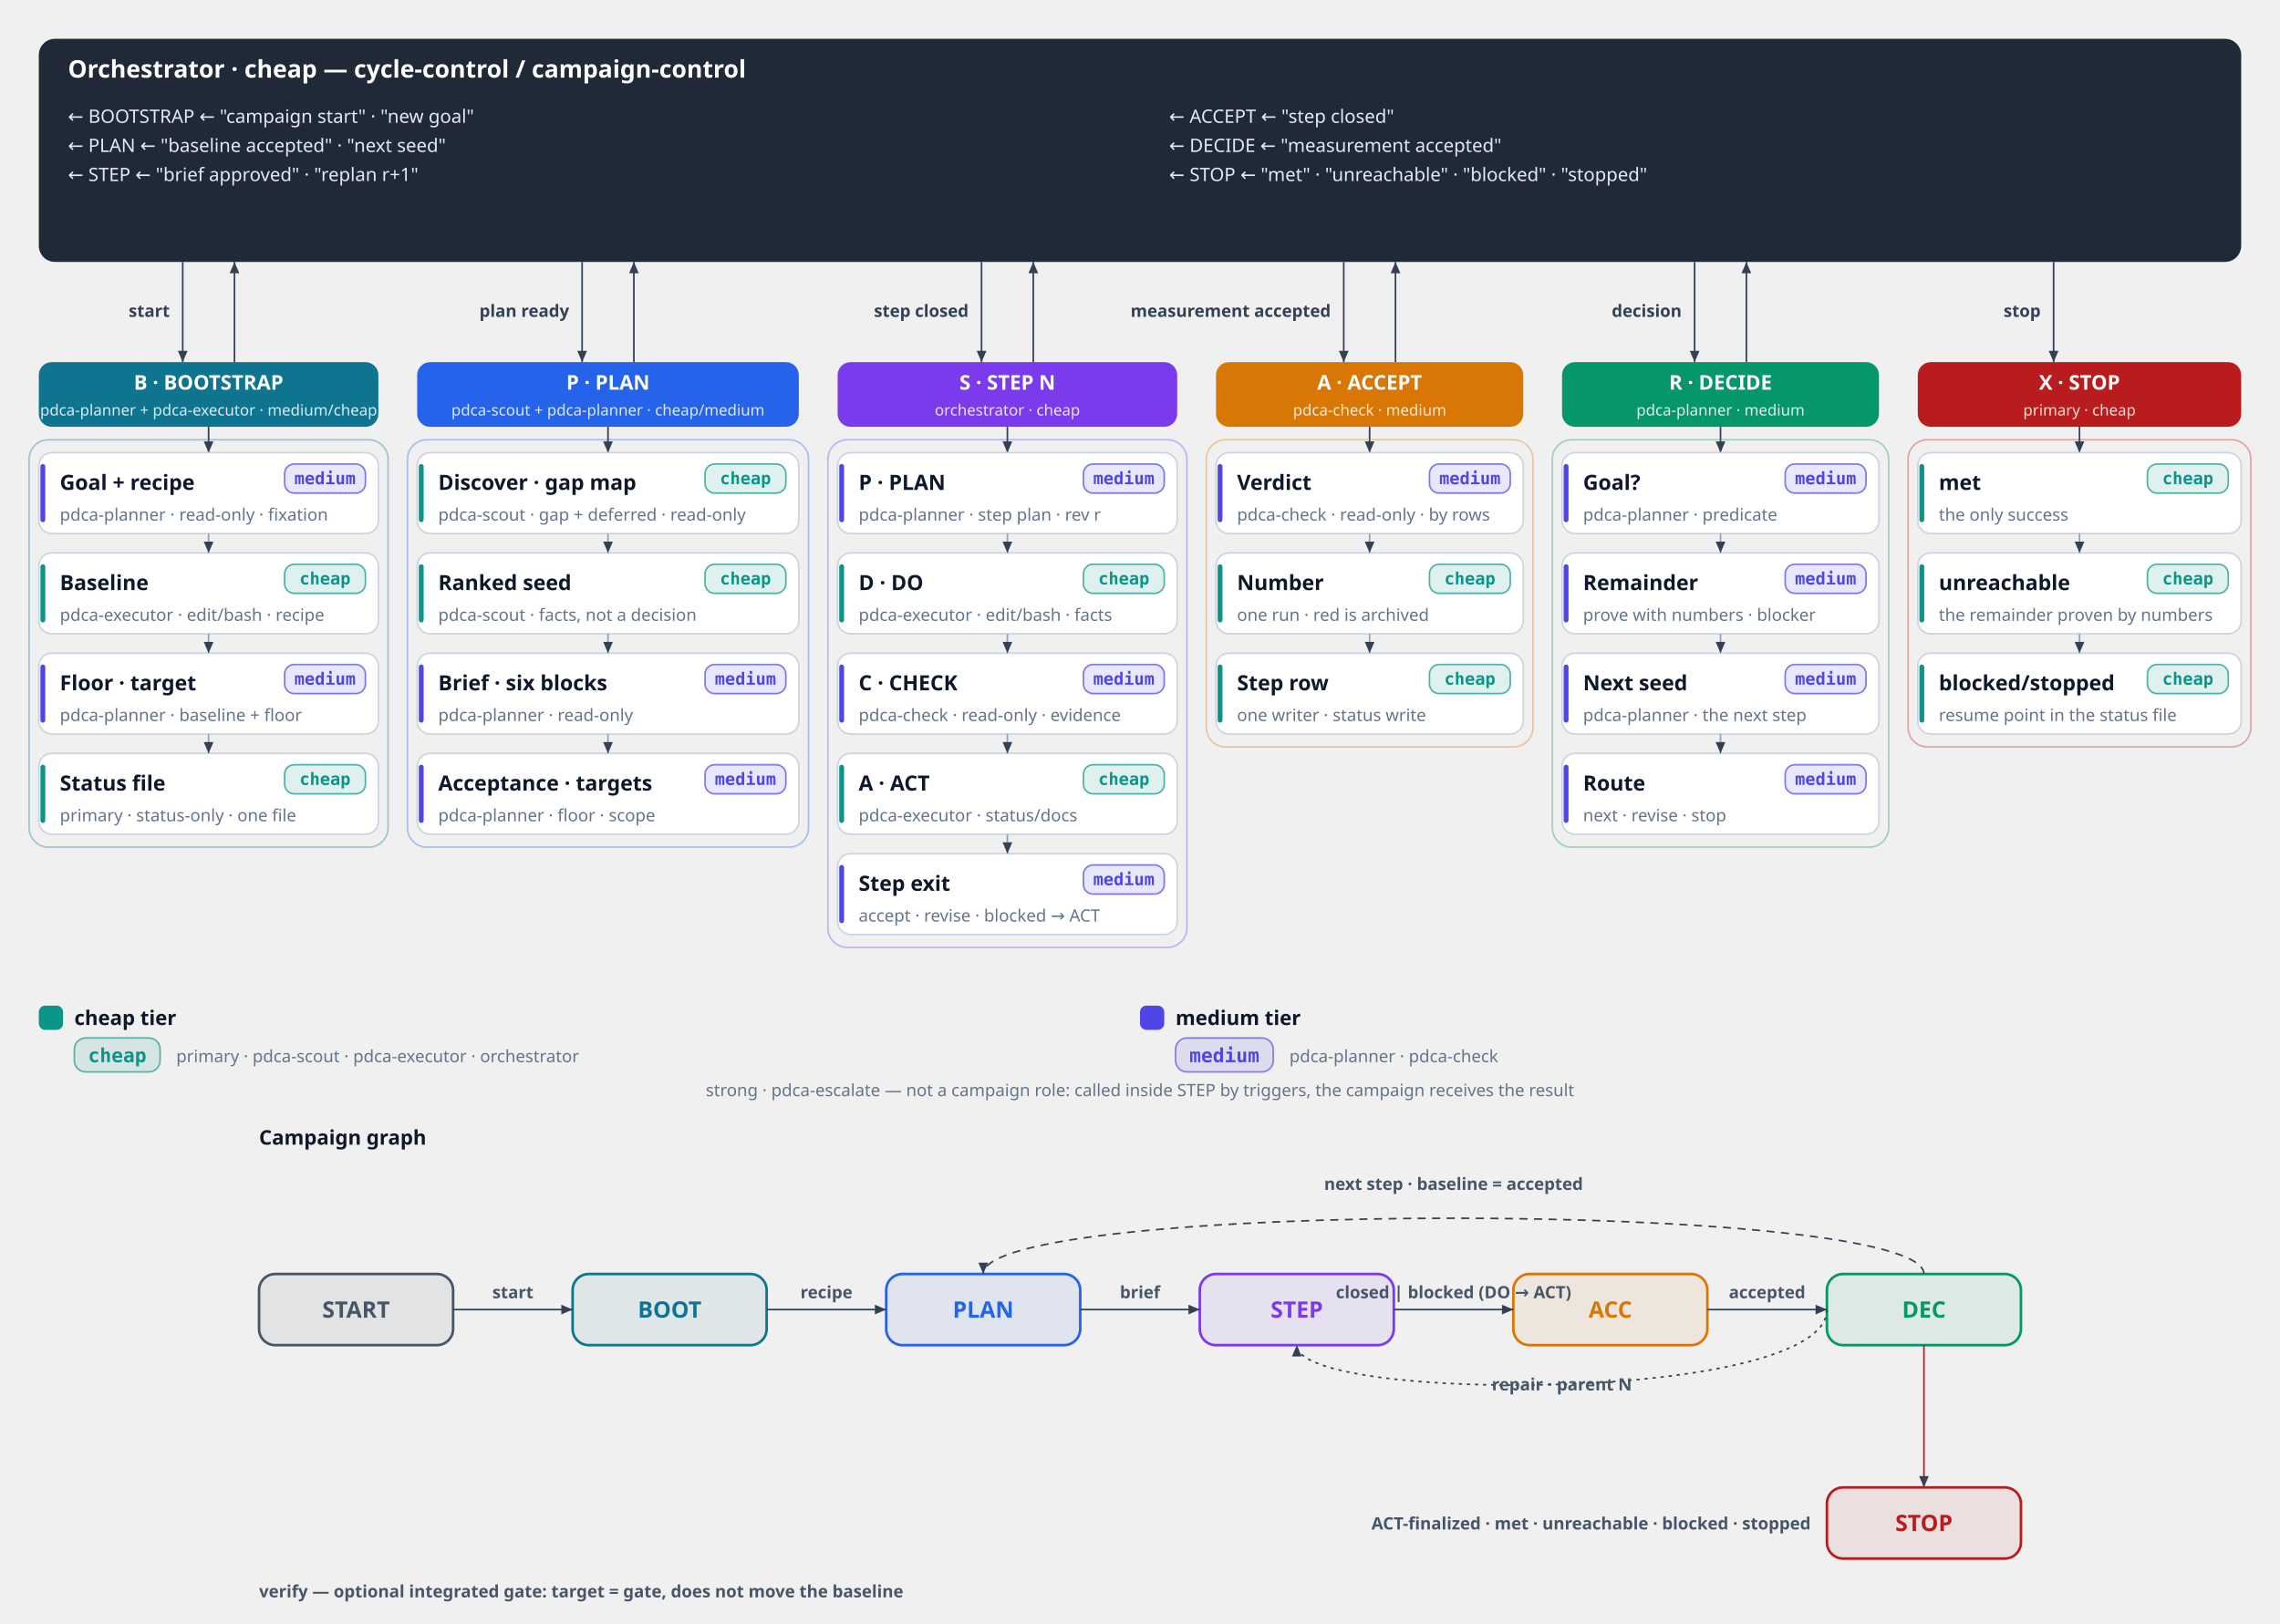
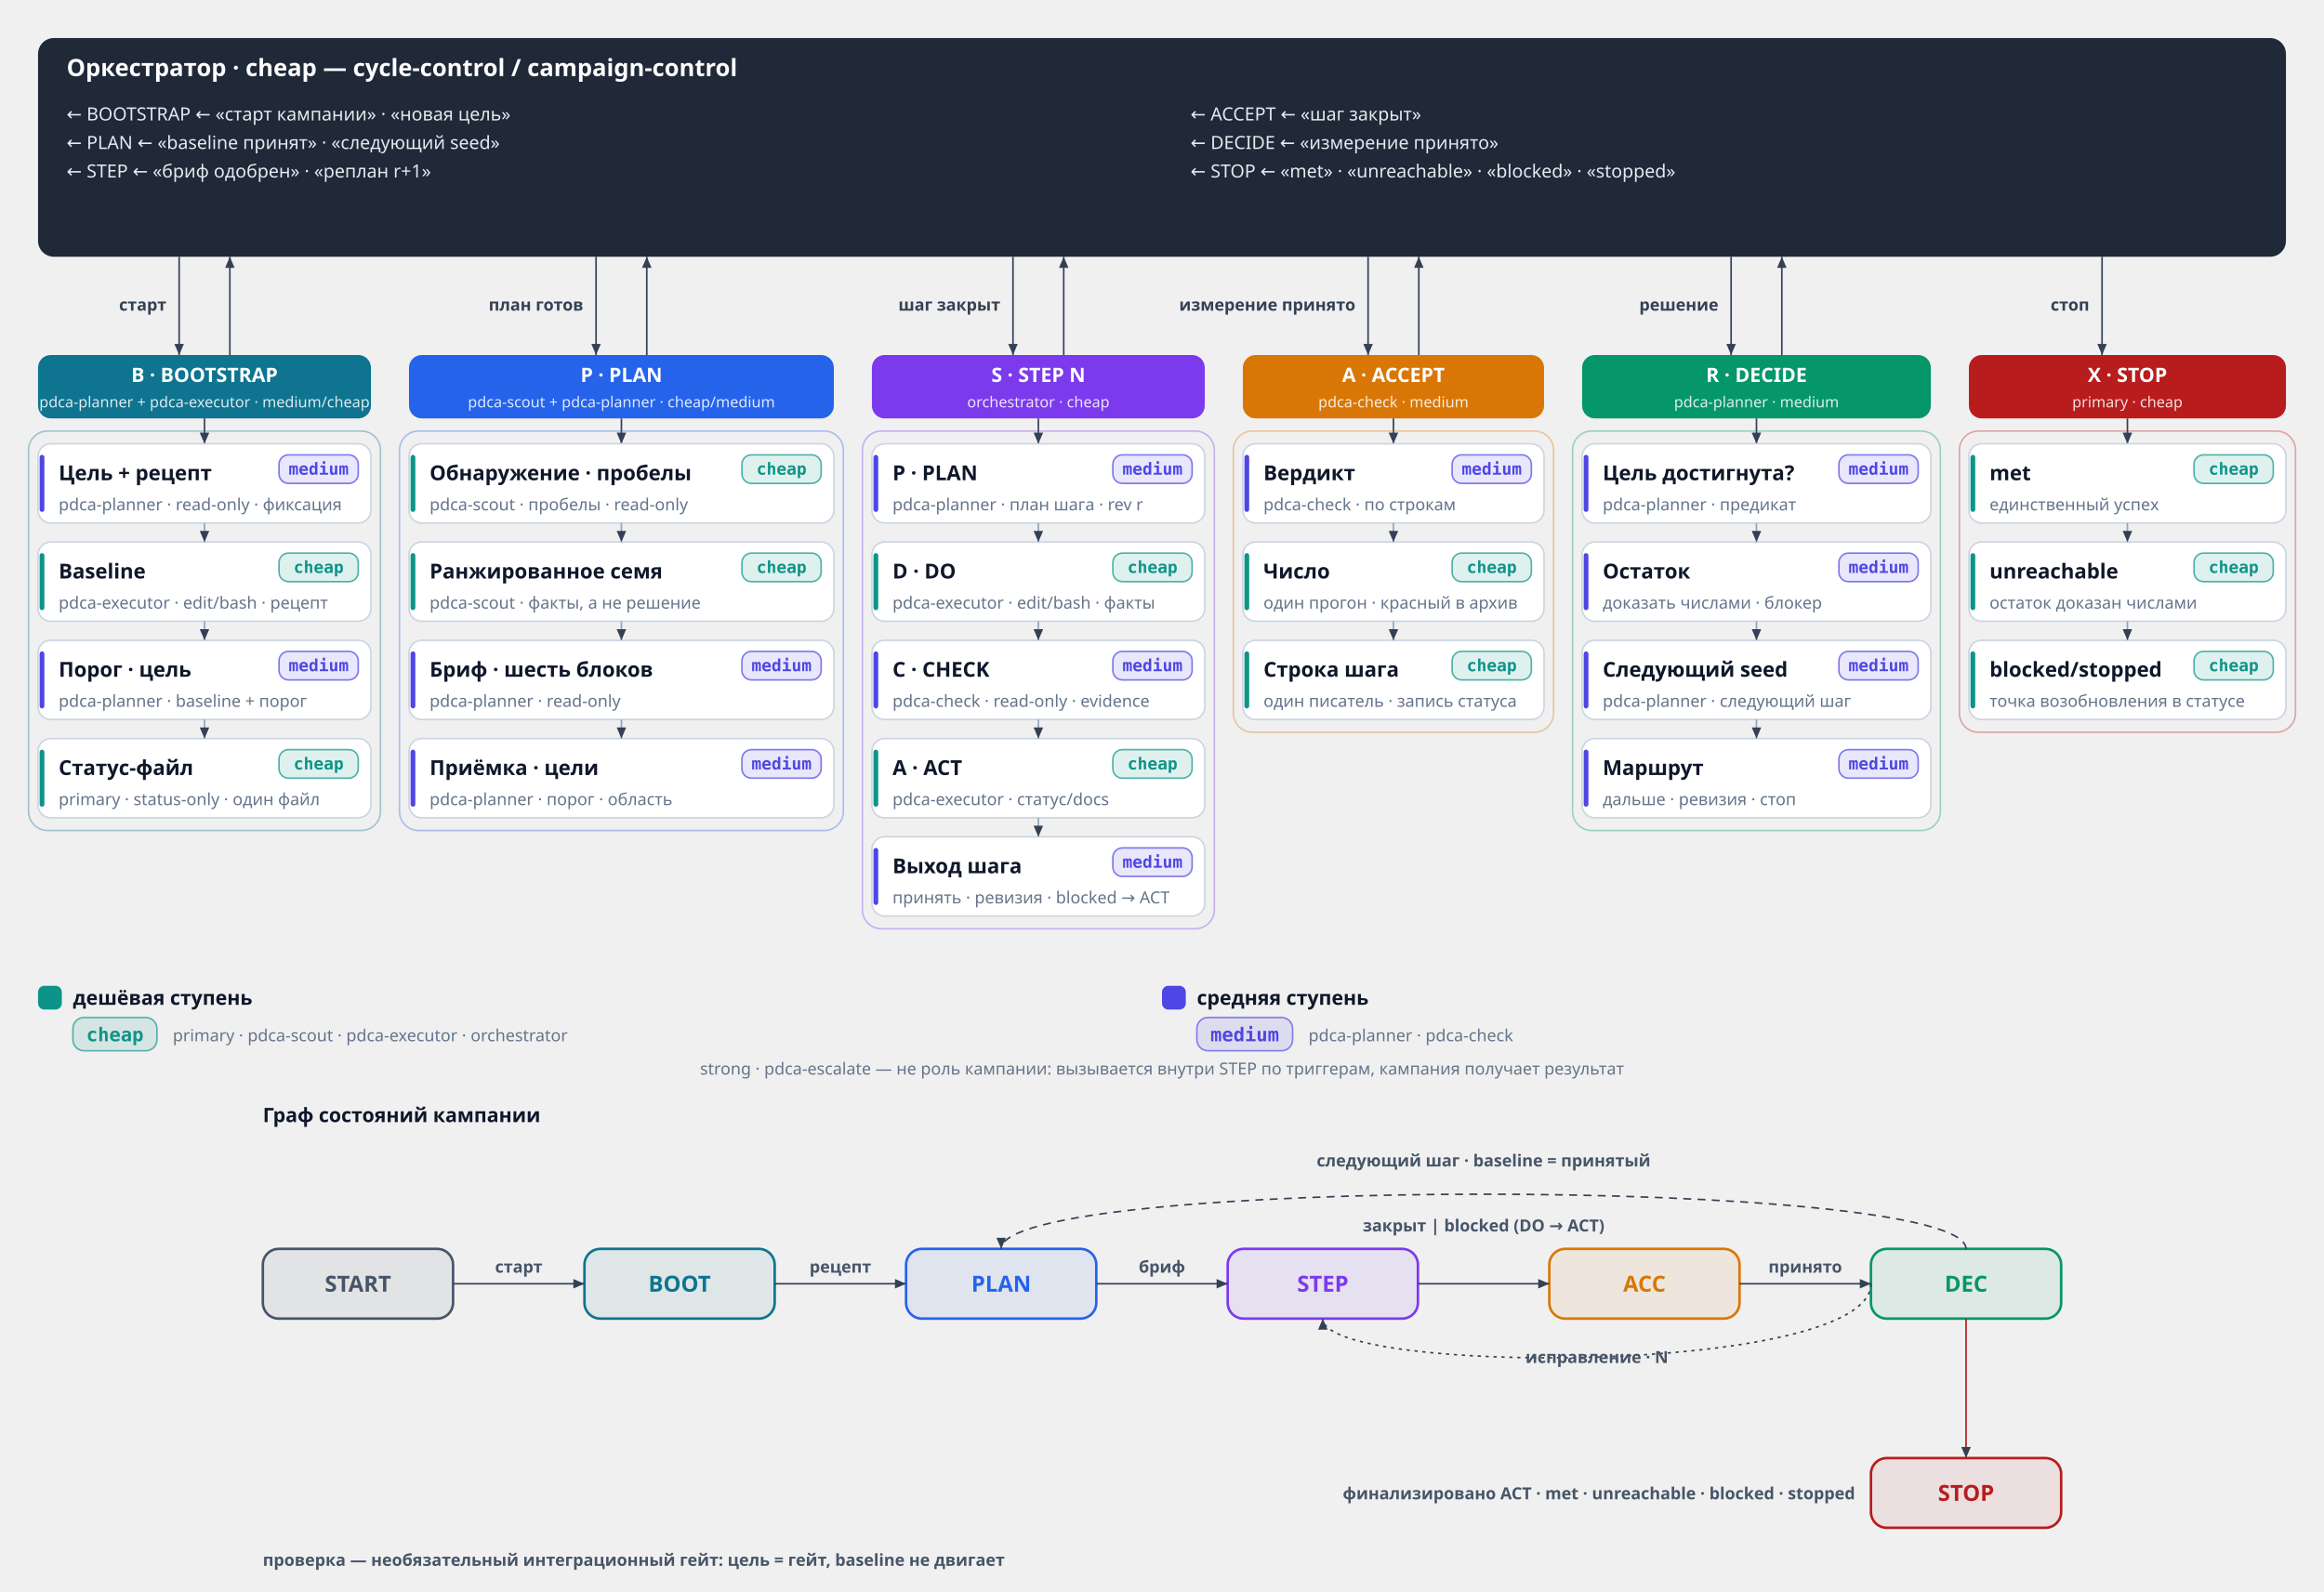
- <svg xmlns="http://www.w3.org/2000/svg" viewBox="0 0 1410 1004" width="1410" font-family="Segoe UI, system-ui, sans-serif">
+ <svg xmlns="http://www.w3.org/2000/svg" viewBox="0 0 1466 1004" width="1466" font-family="Segoe UI, system-ui, sans-serif">
  <defs>
    <marker id="arrow" markerWidth="9" markerHeight="9" refX="7" refY="3" orient="auto">
      <path d="M0,0 L7,3 L0,6 Z" fill="#334155" />
    </marker>
  </defs>
  <style>
.t{font-size:13px;font-weight:600;fill:#0f172a}
.s{font-size:10.5px;fill:#64748b}
.h{font-size:12.5px;font-weight:700;fill:#ffffff}
.ho{font-size:9.5px;fill:#ffffff;fill-opacity:0.85}
.g{font-size:10.5px;font-weight:600}
.band{fill:#1f2937}
.bt{fill:#ffffff;font-size:15px;font-weight:700}
.ol{fill:#e6e9ef;font-size:11.5px}
.lt{font-size:12.5px;font-weight:700;fill:#0f172a}
.ls{font-size:10.5px;fill:#64748b}
.lm{font-family:ui-monospace,Consolas,Menlo,monospace;font-size:12px;font-weight:700}
.bm{font-family:ui-monospace,Consolas,Menlo,monospace;font-size:10.5px;font-weight:700}
.st{font-size:14px;font-weight:700}
</style>
-   <rect x="24" y="24" width="1362" height="138" rx="10" class="band" />
-   <text x="42" y="48" class="bt">Orchestrator · cheap — cycle-control / campaign-control</text>
-   <text x="42" y="76" class="ol">← BOOTSTRAP ← "campaign start" · "new goal"</text>
-   <text x="42" y="94" class="ol">← PLAN ← "baseline accepted" · "next seed"</text>
-   <text x="42" y="112" class="ol">← STEP ← "brief approved" · "replan r+1"</text>
-   <text x="723.0" y="76" class="ol">← ACCEPT ← "step closed"</text>
-   <text x="723.0" y="94" class="ol">← DECIDE ← "measurement accepted"</text>
-   <text x="723.0" y="112" class="ol">← STOP ← "met" · "unreachable" · "blocked" · "stopped"</text>
+   <rect x="24" y="24" width="1418" height="138" rx="10" class="band" />
+   <text x="42" y="48" class="bt">Оркестратор · cheap — cycle-control / campaign-control</text>
+   <text x="42" y="76" class="ol">← BOOTSTRAP ← «старт кампании» · «новая цель»</text>
+   <text x="42" y="94" class="ol">← PLAN ← «baseline принят» · «следующий seed»</text>
+   <text x="42" y="112" class="ol">← STEP ← «бриф одобрен» · «реплан r+1»</text>
+   <text x="751.0" y="76" class="ol">← ACCEPT ← «шаг закрыт»</text>
+   <text x="751.0" y="94" class="ol">← DECIDE ← «измерение принято»</text>
+   <text x="751.0" y="112" class="ol">← STOP ← «met» · «unreachable» · «blocked» · «stopped»</text>
  <rect x="24" y="224" width="210" height="40" rx="8" fill="#0e7490" />
  <text x="129.0" y="241" class="h" text-anchor="middle">B · BOOTSTRAP</text>
  <text x="129.0" y="257" class="ho" text-anchor="middle">pdca-planner + pdca-executor · medium/cheap</text>
  <polyline points="129.0,264 129.0,280" fill="none" stroke="#334155" marker-end="url(#arrow)" />
  <rect x="24" y="280" width="210" height="50" rx="8" fill="#ffffff" stroke="#cbd5e1" stroke-width="1" />
  <rect x="25" y="287" width="3" height="36" rx="1.5" fill="#4f46e5" />
  <rect x="176" y="287" width="50" height="18" rx="6" fill="#4f46e5" fill-opacity="0.13" stroke="#4f46e5" stroke-opacity="0.7" />
  <text x="201.0" y="299.5" class="bm" fill="#4f46e5" text-anchor="middle">medium</text>
-   <text x="37" y="303" class="t">Goal + recipe</text>
-   <text x="37" y="322" class="s">pdca-planner · read-only · fixation</text>
+   <text x="37" y="303" class="t">Цель + рецепт</text>
+   <text x="37" y="322" class="s">pdca-planner · read-only · фиксация</text>
  <rect x="24" y="342" width="210" height="50" rx="8" fill="#ffffff" stroke="#cbd5e1" stroke-width="1" />
  <rect x="25" y="349" width="3" height="36" rx="1.5" fill="#0d9488" />
  <rect x="176" y="349" width="50" height="18" rx="6" fill="#0d9488" fill-opacity="0.13" stroke="#0d9488" stroke-opacity="0.7" />
  <text x="201.0" y="361.5" class="bm" fill="#0d9488" text-anchor="middle">cheap</text>
  <text x="37" y="365" class="t">Baseline</text>
-   <text x="37" y="384" class="s">pdca-executor · edit/bash · recipe</text>
+   <text x="37" y="384" class="s">pdca-executor · edit/bash · рецепт</text>
  <polyline points="129.0,330 129.0,342" fill="none" stroke="#94a3b8" marker-end="url(#arrow)" />
  <rect x="24" y="404" width="210" height="50" rx="8" fill="#ffffff" stroke="#cbd5e1" stroke-width="1" />
  <rect x="25" y="411" width="3" height="36" rx="1.5" fill="#4f46e5" />
  <rect x="176" y="411" width="50" height="18" rx="6" fill="#4f46e5" fill-opacity="0.13" stroke="#4f46e5" stroke-opacity="0.7" />
  <text x="201.0" y="423.5" class="bm" fill="#4f46e5" text-anchor="middle">medium</text>
-   <text x="37" y="427" class="t">Floor · target</text>
-   <text x="37" y="446" class="s">pdca-planner · baseline + floor</text>
+   <text x="37" y="427" class="t">Порог · цель</text>
+   <text x="37" y="446" class="s">pdca-planner · baseline + порог</text>
  <polyline points="129.0,392 129.0,404" fill="none" stroke="#94a3b8" marker-end="url(#arrow)" />
  <rect x="24" y="466" width="210" height="50" rx="8" fill="#ffffff" stroke="#cbd5e1" stroke-width="1" />
  <rect x="25" y="473" width="3" height="36" rx="1.5" fill="#0d9488" />
  <rect x="176" y="473" width="50" height="18" rx="6" fill="#0d9488" fill-opacity="0.13" stroke="#0d9488" stroke-opacity="0.7" />
  <text x="201.0" y="485.5" class="bm" fill="#0d9488" text-anchor="middle">cheap</text>
-   <text x="37" y="489" class="t">Status file</text>
-   <text x="37" y="508" class="s">primary · status-only · one file</text>
+   <text x="37" y="489" class="t">Статус-файл</text>
+   <text x="37" y="508" class="s">primary · status-only · один файл</text>
  <polyline points="129.0,454 129.0,466" fill="none" stroke="#94a3b8" marker-end="url(#arrow)" />
  <rect x="18" y="272" width="222" height="252" rx="12" fill="none" stroke="#0e7490" stroke-opacity="0.35" stroke-width="1" />
-   <rect x="258" y="224" width="236" height="40" rx="8" fill="#2563eb" />
-   <text x="376.0" y="241" class="h" text-anchor="middle">P · PLAN</text>
-   <text x="376.0" y="257" class="ho" text-anchor="middle">pdca-scout + pdca-planner · cheap/medium</text>
-   <polyline points="376.0,264 376.0,280" fill="none" stroke="#334155" marker-end="url(#arrow)" />
-   <rect x="258" y="280" width="236" height="50" rx="8" fill="#ffffff" stroke="#cbd5e1" stroke-width="1" />
+   <rect x="258" y="224" width="268" height="40" rx="8" fill="#2563eb" />
+   <text x="392.0" y="241" class="h" text-anchor="middle">P · PLAN</text>
+   <text x="392.0" y="257" class="ho" text-anchor="middle">pdca-scout + pdca-planner · cheap/medium</text>
+   <polyline points="392.0,264 392.0,280" fill="none" stroke="#334155" marker-end="url(#arrow)" />
+   <rect x="258" y="280" width="268" height="50" rx="8" fill="#ffffff" stroke="#cbd5e1" stroke-width="1" />
  <rect x="259" y="287" width="3" height="36" rx="1.5" fill="#0d9488" />
-   <rect x="436" y="287" width="50" height="18" rx="6" fill="#0d9488" fill-opacity="0.13" stroke="#0d9488" stroke-opacity="0.7" />
-   <text x="461.0" y="299.5" class="bm" fill="#0d9488" text-anchor="middle">cheap</text>
-   <text x="271" y="303" class="t">Discover · gap map</text>
-   <text x="271" y="322" class="s">pdca-scout · gap + deferred · read-only</text>
-   <rect x="258" y="342" width="236" height="50" rx="8" fill="#ffffff" stroke="#cbd5e1" stroke-width="1" />
+   <rect x="468" y="287" width="50" height="18" rx="6" fill="#0d9488" fill-opacity="0.13" stroke="#0d9488" stroke-opacity="0.7" />
+   <text x="493.0" y="299.5" class="bm" fill="#0d9488" text-anchor="middle">cheap</text>
+   <text x="271" y="303" class="t">Обнаружение · пробелы</text>
+   <text x="271" y="322" class="s">pdca-scout · пробелы · read-only</text>
+   <rect x="258" y="342" width="268" height="50" rx="8" fill="#ffffff" stroke="#cbd5e1" stroke-width="1" />
  <rect x="259" y="349" width="3" height="36" rx="1.5" fill="#0d9488" />
-   <rect x="436" y="349" width="50" height="18" rx="6" fill="#0d9488" fill-opacity="0.13" stroke="#0d9488" stroke-opacity="0.7" />
-   <text x="461.0" y="361.5" class="bm" fill="#0d9488" text-anchor="middle">cheap</text>
-   <text x="271" y="365" class="t">Ranked seed</text>
-   <text x="271" y="384" class="s">pdca-scout · facts, not a decision</text>
-   <polyline points="376.0,330 376.0,342" fill="none" stroke="#94a3b8" marker-end="url(#arrow)" />
-   <rect x="258" y="404" width="236" height="50" rx="8" fill="#ffffff" stroke="#cbd5e1" stroke-width="1" />
+   <rect x="468" y="349" width="50" height="18" rx="6" fill="#0d9488" fill-opacity="0.13" stroke="#0d9488" stroke-opacity="0.7" />
+   <text x="493.0" y="361.5" class="bm" fill="#0d9488" text-anchor="middle">cheap</text>
+   <text x="271" y="365" class="t">Ранжированное семя</text>
+   <text x="271" y="384" class="s">pdca-scout · факты, а не решение</text>
+   <polyline points="392.0,330 392.0,342" fill="none" stroke="#94a3b8" marker-end="url(#arrow)" />
+   <rect x="258" y="404" width="268" height="50" rx="8" fill="#ffffff" stroke="#cbd5e1" stroke-width="1" />
  <rect x="259" y="411" width="3" height="36" rx="1.5" fill="#4f46e5" />
-   <rect x="436" y="411" width="50" height="18" rx="6" fill="#4f46e5" fill-opacity="0.13" stroke="#4f46e5" stroke-opacity="0.7" />
-   <text x="461.0" y="423.5" class="bm" fill="#4f46e5" text-anchor="middle">medium</text>
-   <text x="271" y="427" class="t">Brief · six blocks</text>
+   <rect x="468" y="411" width="50" height="18" rx="6" fill="#4f46e5" fill-opacity="0.13" stroke="#4f46e5" stroke-opacity="0.7" />
+   <text x="493.0" y="423.5" class="bm" fill="#4f46e5" text-anchor="middle">medium</text>
+   <text x="271" y="427" class="t">Бриф · шесть блоков</text>
  <text x="271" y="446" class="s">pdca-planner · read-only</text>
-   <polyline points="376.0,392 376.0,404" fill="none" stroke="#94a3b8" marker-end="url(#arrow)" />
-   <rect x="258" y="466" width="236" height="50" rx="8" fill="#ffffff" stroke="#cbd5e1" stroke-width="1" />
+   <polyline points="392.0,392 392.0,404" fill="none" stroke="#94a3b8" marker-end="url(#arrow)" />
+   <rect x="258" y="466" width="268" height="50" rx="8" fill="#ffffff" stroke="#cbd5e1" stroke-width="1" />
  <rect x="259" y="473" width="3" height="36" rx="1.5" fill="#4f46e5" />
-   <rect x="436" y="473" width="50" height="18" rx="6" fill="#4f46e5" fill-opacity="0.13" stroke="#4f46e5" stroke-opacity="0.7" />
-   <text x="461.0" y="485.5" class="bm" fill="#4f46e5" text-anchor="middle">medium</text>
-   <text x="271" y="489" class="t">Acceptance · targets</text>
-   <text x="271" y="508" class="s">pdca-planner · floor · scope</text>
-   <polyline points="376.0,454 376.0,466" fill="none" stroke="#94a3b8" marker-end="url(#arrow)" />
-   <rect x="252" y="272" width="248" height="252" rx="12" fill="none" stroke="#2563eb" stroke-opacity="0.35" stroke-width="1" />
-   <rect x="518" y="224" width="210" height="40" rx="8" fill="#7c3aed" />
-   <text x="623.0" y="241" class="h" text-anchor="middle">S · STEP N</text>
-   <text x="623.0" y="257" class="ho" text-anchor="middle">orchestrator · cheap</text>
-   <polyline points="623.0,264 623.0,280" fill="none" stroke="#334155" marker-end="url(#arrow)" />
-   <rect x="518" y="280" width="210" height="50" rx="8" fill="#ffffff" stroke="#cbd5e1" stroke-width="1" />
-   <rect x="519" y="287" width="3" height="36" rx="1.5" fill="#4f46e5" />
-   <rect x="670" y="287" width="50" height="18" rx="6" fill="#4f46e5" fill-opacity="0.13" stroke="#4f46e5" stroke-opacity="0.7" />
-   <text x="695.0" y="299.5" class="bm" fill="#4f46e5" text-anchor="middle">medium</text>
-   <text x="531" y="303" class="t">P · PLAN</text>
-   <text x="531" y="322" class="s">pdca-planner · step plan · rev r</text>
-   <rect x="518" y="342" width="210" height="50" rx="8" fill="#ffffff" stroke="#cbd5e1" stroke-width="1" />
-   <rect x="519" y="349" width="3" height="36" rx="1.5" fill="#0d9488" />
-   <rect x="670" y="349" width="50" height="18" rx="6" fill="#0d9488" fill-opacity="0.13" stroke="#0d9488" stroke-opacity="0.7" />
-   <text x="695.0" y="361.5" class="bm" fill="#0d9488" text-anchor="middle">cheap</text>
-   <text x="531" y="365" class="t">D · DO</text>
-   <text x="531" y="384" class="s">pdca-executor · edit/bash · facts</text>
-   <polyline points="623.0,330 623.0,342" fill="none" stroke="#94a3b8" marker-end="url(#arrow)" />
-   <rect x="518" y="404" width="210" height="50" rx="8" fill="#ffffff" stroke="#cbd5e1" stroke-width="1" />
-   <rect x="519" y="411" width="3" height="36" rx="1.5" fill="#4f46e5" />
-   <rect x="670" y="411" width="50" height="18" rx="6" fill="#4f46e5" fill-opacity="0.13" stroke="#4f46e5" stroke-opacity="0.7" />
-   <text x="695.0" y="423.5" class="bm" fill="#4f46e5" text-anchor="middle">medium</text>
-   <text x="531" y="427" class="t">C · CHECK</text>
-   <text x="531" y="446" class="s">pdca-check · read-only · evidence</text>
-   <polyline points="623.0,392 623.0,404" fill="none" stroke="#94a3b8" marker-end="url(#arrow)" />
-   <rect x="518" y="466" width="210" height="50" rx="8" fill="#ffffff" stroke="#cbd5e1" stroke-width="1" />
-   <rect x="519" y="473" width="3" height="36" rx="1.5" fill="#0d9488" />
-   <rect x="670" y="473" width="50" height="18" rx="6" fill="#0d9488" fill-opacity="0.13" stroke="#0d9488" stroke-opacity="0.7" />
-   <text x="695.0" y="485.5" class="bm" fill="#0d9488" text-anchor="middle">cheap</text>
-   <text x="531" y="489" class="t">A · ACT</text>
-   <text x="531" y="508" class="s">pdca-executor · status/docs</text>
-   <polyline points="623.0,454 623.0,466" fill="none" stroke="#94a3b8" marker-end="url(#arrow)" />
-   <rect x="518" y="528" width="210" height="50" rx="8" fill="#ffffff" stroke="#cbd5e1" stroke-width="1" />
-   <rect x="519" y="535" width="3" height="36" rx="1.5" fill="#4f46e5" />
-   <rect x="670" y="535" width="50" height="18" rx="6" fill="#4f46e5" fill-opacity="0.13" stroke="#4f46e5" stroke-opacity="0.7" />
-   <text x="695.0" y="547.5" class="bm" fill="#4f46e5" text-anchor="middle">medium</text>
-   <text x="531" y="551" class="t">Step exit</text>
-   <text x="531" y="570" class="s">accept · revise · blocked → ACT</text>
-   <polyline points="623.0,516 623.0,528" fill="none" stroke="#94a3b8" marker-end="url(#arrow)" />
-   <rect x="512" y="272" width="222" height="314" rx="12" fill="none" stroke="#7c3aed" stroke-opacity="0.35" stroke-width="1" />
-   <rect x="752" y="224" width="190" height="40" rx="8" fill="#d97706" />
-   <text x="847.0" y="241" class="h" text-anchor="middle">A · ACCEPT</text>
-   <text x="847.0" y="257" class="ho" text-anchor="middle">pdca-check · medium</text>
-   <polyline points="847.0,264 847.0,280" fill="none" stroke="#334155" marker-end="url(#arrow)" />
-   <rect x="752" y="280" width="190" height="50" rx="8" fill="#ffffff" stroke="#cbd5e1" stroke-width="1" />
-   <rect x="753" y="287" width="3" height="36" rx="1.5" fill="#4f46e5" />
-   <rect x="884" y="287" width="50" height="18" rx="6" fill="#4f46e5" fill-opacity="0.13" stroke="#4f46e5" stroke-opacity="0.7" />
-   <text x="909.0" y="299.5" class="bm" fill="#4f46e5" text-anchor="middle">medium</text>
-   <text x="765" y="303" class="t">Verdict</text>
-   <text x="765" y="322" class="s">pdca-check · read-only · by rows</text>
-   <rect x="752" y="342" width="190" height="50" rx="8" fill="#ffffff" stroke="#cbd5e1" stroke-width="1" />
-   <rect x="753" y="349" width="3" height="36" rx="1.5" fill="#0d9488" />
-   <rect x="884" y="349" width="50" height="18" rx="6" fill="#0d9488" fill-opacity="0.13" stroke="#0d9488" stroke-opacity="0.7" />
-   <text x="909.0" y="361.5" class="bm" fill="#0d9488" text-anchor="middle">cheap</text>
-   <text x="765" y="365" class="t">Number</text>
-   <text x="765" y="384" class="s">one run · red is archived</text>
-   <polyline points="847.0,330 847.0,342" fill="none" stroke="#94a3b8" marker-end="url(#arrow)" />
-   <rect x="752" y="404" width="190" height="50" rx="8" fill="#ffffff" stroke="#cbd5e1" stroke-width="1" />
-   <rect x="753" y="411" width="3" height="36" rx="1.5" fill="#0d9488" />
-   <rect x="884" y="411" width="50" height="18" rx="6" fill="#0d9488" fill-opacity="0.13" stroke="#0d9488" stroke-opacity="0.7" />
-   <text x="909.0" y="423.5" class="bm" fill="#0d9488" text-anchor="middle">cheap</text>
-   <text x="765" y="427" class="t">Step row</text>
-   <text x="765" y="446" class="s">one writer · status write</text>
-   <polyline points="847.0,392 847.0,404" fill="none" stroke="#94a3b8" marker-end="url(#arrow)" />
-   <rect x="746" y="272" width="202" height="190" rx="12" fill="none" stroke="#d97706" stroke-opacity="0.35" stroke-width="1" />
-   <rect x="966" y="224" width="196" height="40" rx="8" fill="#059669" />
-   <text x="1064.0" y="241" class="h" text-anchor="middle">R · DECIDE</text>
-   <text x="1064.0" y="257" class="ho" text-anchor="middle">pdca-planner · medium</text>
-   <polyline points="1064.0,264 1064.0,280" fill="none" stroke="#334155" marker-end="url(#arrow)" />
-   <rect x="966" y="280" width="196" height="50" rx="8" fill="#ffffff" stroke="#cbd5e1" stroke-width="1" />
-   <rect x="967" y="287" width="3" height="36" rx="1.5" fill="#4f46e5" />
-   <rect x="1104" y="287" width="50" height="18" rx="6" fill="#4f46e5" fill-opacity="0.13" stroke="#4f46e5" stroke-opacity="0.7" />
-   <text x="1129.0" y="299.5" class="bm" fill="#4f46e5" text-anchor="middle">medium</text>
-   <text x="979" y="303" class="t">Goal?</text>
-   <text x="979" y="322" class="s">pdca-planner · predicate</text>
-   <rect x="966" y="342" width="196" height="50" rx="8" fill="#ffffff" stroke="#cbd5e1" stroke-width="1" />
-   <rect x="967" y="349" width="3" height="36" rx="1.5" fill="#4f46e5" />
-   <rect x="1104" y="349" width="50" height="18" rx="6" fill="#4f46e5" fill-opacity="0.13" stroke="#4f46e5" stroke-opacity="0.7" />
-   <text x="1129.0" y="361.5" class="bm" fill="#4f46e5" text-anchor="middle">medium</text>
-   <text x="979" y="365" class="t">Remainder</text>
-   <text x="979" y="384" class="s">prove with numbers · blocker</text>
-   <polyline points="1064.0,330 1064.0,342" fill="none" stroke="#94a3b8" marker-end="url(#arrow)" />
-   <rect x="966" y="404" width="196" height="50" rx="8" fill="#ffffff" stroke="#cbd5e1" stroke-width="1" />
-   <rect x="967" y="411" width="3" height="36" rx="1.5" fill="#4f46e5" />
-   <rect x="1104" y="411" width="50" height="18" rx="6" fill="#4f46e5" fill-opacity="0.13" stroke="#4f46e5" stroke-opacity="0.7" />
-   <text x="1129.0" y="423.5" class="bm" fill="#4f46e5" text-anchor="middle">medium</text>
-   <text x="979" y="427" class="t">Next seed</text>
-   <text x="979" y="446" class="s">pdca-planner · the next step</text>
-   <polyline points="1064.0,392 1064.0,404" fill="none" stroke="#94a3b8" marker-end="url(#arrow)" />
-   <rect x="966" y="466" width="196" height="50" rx="8" fill="#ffffff" stroke="#cbd5e1" stroke-width="1" />
-   <rect x="967" y="473" width="3" height="36" rx="1.5" fill="#4f46e5" />
-   <rect x="1104" y="473" width="50" height="18" rx="6" fill="#4f46e5" fill-opacity="0.13" stroke="#4f46e5" stroke-opacity="0.7" />
-   <text x="1129.0" y="485.5" class="bm" fill="#4f46e5" text-anchor="middle">medium</text>
-   <text x="979" y="489" class="t">Route</text>
-   <text x="979" y="508" class="s">next · revise · stop</text>
-   <polyline points="1064.0,454 1064.0,466" fill="none" stroke="#94a3b8" marker-end="url(#arrow)" />
-   <rect x="960" y="272" width="208" height="252" rx="12" fill="none" stroke="#059669" stroke-opacity="0.35" stroke-width="1" />
-   <rect x="1186" y="224" width="200" height="40" rx="8" fill="#b91c1c" />
-   <text x="1286.0" y="241" class="h" text-anchor="middle">X · STOP</text>
-   <text x="1286.0" y="257" class="ho" text-anchor="middle">primary · cheap</text>
-   <polyline points="1286.0,264 1286.0,280" fill="none" stroke="#334155" marker-end="url(#arrow)" />
-   <rect x="1186" y="280" width="200" height="50" rx="8" fill="#ffffff" stroke="#cbd5e1" stroke-width="1" />
-   <rect x="1187" y="287" width="3" height="36" rx="1.5" fill="#0d9488" />
-   <rect x="1328" y="287" width="50" height="18" rx="6" fill="#0d9488" fill-opacity="0.13" stroke="#0d9488" stroke-opacity="0.7" />
-   <text x="1353.0" y="299.5" class="bm" fill="#0d9488" text-anchor="middle">cheap</text>
-   <text x="1199" y="303" class="t">met</text>
-   <text x="1199" y="322" class="s">the only success</text>
-   <rect x="1186" y="342" width="200" height="50" rx="8" fill="#ffffff" stroke="#cbd5e1" stroke-width="1" />
-   <rect x="1187" y="349" width="3" height="36" rx="1.5" fill="#0d9488" />
-   <rect x="1328" y="349" width="50" height="18" rx="6" fill="#0d9488" fill-opacity="0.13" stroke="#0d9488" stroke-opacity="0.7" />
-   <text x="1353.0" y="361.5" class="bm" fill="#0d9488" text-anchor="middle">cheap</text>
-   <text x="1199" y="365" class="t">unreachable</text>
-   <text x="1199" y="384" class="s">the remainder proven by numbers</text>
-   <polyline points="1286.0,330 1286.0,342" fill="none" stroke="#94a3b8" marker-end="url(#arrow)" />
-   <rect x="1186" y="404" width="200" height="50" rx="8" fill="#ffffff" stroke="#cbd5e1" stroke-width="1" />
-   <rect x="1187" y="411" width="3" height="36" rx="1.5" fill="#0d9488" />
-   <rect x="1328" y="411" width="50" height="18" rx="6" fill="#0d9488" fill-opacity="0.13" stroke="#0d9488" stroke-opacity="0.7" />
-   <text x="1353.0" y="423.5" class="bm" fill="#0d9488" text-anchor="middle">cheap</text>
-   <text x="1199" y="427" class="t">blocked/stopped</text>
-   <text x="1199" y="446" class="s">resume point in the status file</text>
-   <polyline points="1286.0,392 1286.0,404" fill="none" stroke="#94a3b8" marker-end="url(#arrow)" />
-   <rect x="1180" y="272" width="212" height="190" rx="12" fill="none" stroke="#b91c1c" stroke-opacity="0.35" stroke-width="1" />
+   <rect x="468" y="473" width="50" height="18" rx="6" fill="#4f46e5" fill-opacity="0.13" stroke="#4f46e5" stroke-opacity="0.7" />
+   <text x="493.0" y="485.5" class="bm" fill="#4f46e5" text-anchor="middle">medium</text>
+   <text x="271" y="489" class="t">Приёмка · цели</text>
+   <text x="271" y="508" class="s">pdca-planner · порог · область</text>
+   <polyline points="392.0,454 392.0,466" fill="none" stroke="#94a3b8" marker-end="url(#arrow)" />
+   <rect x="252" y="272" width="280" height="252" rx="12" fill="none" stroke="#2563eb" stroke-opacity="0.35" stroke-width="1" />
+   <rect x="550" y="224" width="210" height="40" rx="8" fill="#7c3aed" />
+   <text x="655.0" y="241" class="h" text-anchor="middle">S · STEP N</text>
+   <text x="655.0" y="257" class="ho" text-anchor="middle">orchestrator · cheap</text>
+   <polyline points="655.0,264 655.0,280" fill="none" stroke="#334155" marker-end="url(#arrow)" />
+   <rect x="550" y="280" width="210" height="50" rx="8" fill="#ffffff" stroke="#cbd5e1" stroke-width="1" />
+   <rect x="551" y="287" width="3" height="36" rx="1.5" fill="#4f46e5" />
+   <rect x="702" y="287" width="50" height="18" rx="6" fill="#4f46e5" fill-opacity="0.13" stroke="#4f46e5" stroke-opacity="0.7" />
+   <text x="727.0" y="299.5" class="bm" fill="#4f46e5" text-anchor="middle">medium</text>
+   <text x="563" y="303" class="t">P · PLAN</text>
+   <text x="563" y="322" class="s">pdca-planner · план шага · rev r</text>
+   <rect x="550" y="342" width="210" height="50" rx="8" fill="#ffffff" stroke="#cbd5e1" stroke-width="1" />
+   <rect x="551" y="349" width="3" height="36" rx="1.5" fill="#0d9488" />
+   <rect x="702" y="349" width="50" height="18" rx="6" fill="#0d9488" fill-opacity="0.13" stroke="#0d9488" stroke-opacity="0.7" />
+   <text x="727.0" y="361.5" class="bm" fill="#0d9488" text-anchor="middle">cheap</text>
+   <text x="563" y="365" class="t">D · DO</text>
+   <text x="563" y="384" class="s">pdca-executor · edit/bash · факты</text>
+   <polyline points="655.0,330 655.0,342" fill="none" stroke="#94a3b8" marker-end="url(#arrow)" />
+   <rect x="550" y="404" width="210" height="50" rx="8" fill="#ffffff" stroke="#cbd5e1" stroke-width="1" />
+   <rect x="551" y="411" width="3" height="36" rx="1.5" fill="#4f46e5" />
+   <rect x="702" y="411" width="50" height="18" rx="6" fill="#4f46e5" fill-opacity="0.13" stroke="#4f46e5" stroke-opacity="0.7" />
+   <text x="727.0" y="423.5" class="bm" fill="#4f46e5" text-anchor="middle">medium</text>
+   <text x="563" y="427" class="t">C · CHECK</text>
+   <text x="563" y="446" class="s">pdca-check · read-only · evidence</text>
+   <polyline points="655.0,392 655.0,404" fill="none" stroke="#94a3b8" marker-end="url(#arrow)" />
+   <rect x="550" y="466" width="210" height="50" rx="8" fill="#ffffff" stroke="#cbd5e1" stroke-width="1" />
+   <rect x="551" y="473" width="3" height="36" rx="1.5" fill="#0d9488" />
+   <rect x="702" y="473" width="50" height="18" rx="6" fill="#0d9488" fill-opacity="0.13" stroke="#0d9488" stroke-opacity="0.7" />
+   <text x="727.0" y="485.5" class="bm" fill="#0d9488" text-anchor="middle">cheap</text>
+   <text x="563" y="489" class="t">A · ACT</text>
+   <text x="563" y="508" class="s">pdca-executor · статус/docs</text>
+   <polyline points="655.0,454 655.0,466" fill="none" stroke="#94a3b8" marker-end="url(#arrow)" />
+   <rect x="550" y="528" width="210" height="50" rx="8" fill="#ffffff" stroke="#cbd5e1" stroke-width="1" />
+   <rect x="551" y="535" width="3" height="36" rx="1.5" fill="#4f46e5" />
+   <rect x="702" y="535" width="50" height="18" rx="6" fill="#4f46e5" fill-opacity="0.13" stroke="#4f46e5" stroke-opacity="0.7" />
+   <text x="727.0" y="547.5" class="bm" fill="#4f46e5" text-anchor="middle">medium</text>
+   <text x="563" y="551" class="t">Выход шага</text>
+   <text x="563" y="570" class="s">принять · ревизия · blocked → ACT</text>
+   <polyline points="655.0,516 655.0,528" fill="none" stroke="#94a3b8" marker-end="url(#arrow)" />
+   <rect x="544" y="272" width="222" height="314" rx="12" fill="none" stroke="#7c3aed" stroke-opacity="0.35" stroke-width="1" />
+   <rect x="784" y="224" width="190" height="40" rx="8" fill="#d97706" />
+   <text x="879.0" y="241" class="h" text-anchor="middle">A · ACCEPT</text>
+   <text x="879.0" y="257" class="ho" text-anchor="middle">pdca-check · medium</text>
+   <polyline points="879.0,264 879.0,280" fill="none" stroke="#334155" marker-end="url(#arrow)" />
+   <rect x="784" y="280" width="190" height="50" rx="8" fill="#ffffff" stroke="#cbd5e1" stroke-width="1" />
+   <rect x="785" y="287" width="3" height="36" rx="1.5" fill="#4f46e5" />
+   <rect x="916" y="287" width="50" height="18" rx="6" fill="#4f46e5" fill-opacity="0.13" stroke="#4f46e5" stroke-opacity="0.7" />
+   <text x="941.0" y="299.5" class="bm" fill="#4f46e5" text-anchor="middle">medium</text>
+   <text x="797" y="303" class="t">Вердикт</text>
+   <text x="797" y="322" class="s">pdca-check · по строкам</text>
+   <rect x="784" y="342" width="190" height="50" rx="8" fill="#ffffff" stroke="#cbd5e1" stroke-width="1" />
+   <rect x="785" y="349" width="3" height="36" rx="1.5" fill="#0d9488" />
+   <rect x="916" y="349" width="50" height="18" rx="6" fill="#0d9488" fill-opacity="0.13" stroke="#0d9488" stroke-opacity="0.7" />
+   <text x="941.0" y="361.5" class="bm" fill="#0d9488" text-anchor="middle">cheap</text>
+   <text x="797" y="365" class="t">Число</text>
+   <text x="797" y="384" class="s">один прогон · красный в архив</text>
+   <polyline points="879.0,330 879.0,342" fill="none" stroke="#94a3b8" marker-end="url(#arrow)" />
+   <rect x="784" y="404" width="190" height="50" rx="8" fill="#ffffff" stroke="#cbd5e1" stroke-width="1" />
+   <rect x="785" y="411" width="3" height="36" rx="1.5" fill="#0d9488" />
+   <rect x="916" y="411" width="50" height="18" rx="6" fill="#0d9488" fill-opacity="0.13" stroke="#0d9488" stroke-opacity="0.7" />
+   <text x="941.0" y="423.5" class="bm" fill="#0d9488" text-anchor="middle">cheap</text>
+   <text x="797" y="427" class="t">Строка шага</text>
+   <text x="797" y="446" class="s">один писатель · запись статуса</text>
+   <polyline points="879.0,392 879.0,404" fill="none" stroke="#94a3b8" marker-end="url(#arrow)" />
+   <rect x="778" y="272" width="202" height="190" rx="12" fill="none" stroke="#d97706" stroke-opacity="0.35" stroke-width="1" />
+   <rect x="998" y="224" width="220" height="40" rx="8" fill="#059669" />
+   <text x="1108.0" y="241" class="h" text-anchor="middle">R · DECIDE</text>
+   <text x="1108.0" y="257" class="ho" text-anchor="middle">pdca-planner · medium</text>
+   <polyline points="1108.0,264 1108.0,280" fill="none" stroke="#334155" marker-end="url(#arrow)" />
+   <rect x="998" y="280" width="220" height="50" rx="8" fill="#ffffff" stroke="#cbd5e1" stroke-width="1" />
+   <rect x="999" y="287" width="3" height="36" rx="1.5" fill="#4f46e5" />
+   <rect x="1160" y="287" width="50" height="18" rx="6" fill="#4f46e5" fill-opacity="0.13" stroke="#4f46e5" stroke-opacity="0.7" />
+   <text x="1185.0" y="299.5" class="bm" fill="#4f46e5" text-anchor="middle">medium</text>
+   <text x="1011" y="303" class="t">Цель достигнута?</text>
+   <text x="1011" y="322" class="s">pdca-planner · предикат</text>
+   <rect x="998" y="342" width="220" height="50" rx="8" fill="#ffffff" stroke="#cbd5e1" stroke-width="1" />
+   <rect x="999" y="349" width="3" height="36" rx="1.5" fill="#4f46e5" />
+   <rect x="1160" y="349" width="50" height="18" rx="6" fill="#4f46e5" fill-opacity="0.13" stroke="#4f46e5" stroke-opacity="0.7" />
+   <text x="1185.0" y="361.5" class="bm" fill="#4f46e5" text-anchor="middle">medium</text>
+   <text x="1011" y="365" class="t">Остаток</text>
+   <text x="1011" y="384" class="s">доказать числами · блокер</text>
+   <polyline points="1108.0,330 1108.0,342" fill="none" stroke="#94a3b8" marker-end="url(#arrow)" />
+   <rect x="998" y="404" width="220" height="50" rx="8" fill="#ffffff" stroke="#cbd5e1" stroke-width="1" />
+   <rect x="999" y="411" width="3" height="36" rx="1.5" fill="#4f46e5" />
+   <rect x="1160" y="411" width="50" height="18" rx="6" fill="#4f46e5" fill-opacity="0.13" stroke="#4f46e5" stroke-opacity="0.7" />
+   <text x="1185.0" y="423.5" class="bm" fill="#4f46e5" text-anchor="middle">medium</text>
+   <text x="1011" y="427" class="t">Следующий seed</text>
+   <text x="1011" y="446" class="s">pdca-planner · следующий шаг</text>
+   <polyline points="1108.0,392 1108.0,404" fill="none" stroke="#94a3b8" marker-end="url(#arrow)" />
+   <rect x="998" y="466" width="220" height="50" rx="8" fill="#ffffff" stroke="#cbd5e1" stroke-width="1" />
+   <rect x="999" y="473" width="3" height="36" rx="1.5" fill="#4f46e5" />
+   <rect x="1160" y="473" width="50" height="18" rx="6" fill="#4f46e5" fill-opacity="0.13" stroke="#4f46e5" stroke-opacity="0.7" />
+   <text x="1185.0" y="485.5" class="bm" fill="#4f46e5" text-anchor="middle">medium</text>
+   <text x="1011" y="489" class="t">Маршрут</text>
+   <text x="1011" y="508" class="s">дальше · ревизия · стоп</text>
+   <polyline points="1108.0,454 1108.0,466" fill="none" stroke="#94a3b8" marker-end="url(#arrow)" />
+   <rect x="992" y="272" width="232" height="252" rx="12" fill="none" stroke="#059669" stroke-opacity="0.35" stroke-width="1" />
+   <rect x="1242" y="224" width="200" height="40" rx="8" fill="#b91c1c" />
+   <text x="1342.0" y="241" class="h" text-anchor="middle">X · STOP</text>
+   <text x="1342.0" y="257" class="ho" text-anchor="middle">primary · cheap</text>
+   <polyline points="1342.0,264 1342.0,280" fill="none" stroke="#334155" marker-end="url(#arrow)" />
+   <rect x="1242" y="280" width="200" height="50" rx="8" fill="#ffffff" stroke="#cbd5e1" stroke-width="1" />
+   <rect x="1243" y="287" width="3" height="36" rx="1.5" fill="#0d9488" />
+   <rect x="1384" y="287" width="50" height="18" rx="6" fill="#0d9488" fill-opacity="0.13" stroke="#0d9488" stroke-opacity="0.7" />
+   <text x="1409.0" y="299.5" class="bm" fill="#0d9488" text-anchor="middle">cheap</text>
+   <text x="1255" y="303" class="t">met</text>
+   <text x="1255" y="322" class="s">единственный успех</text>
+   <rect x="1242" y="342" width="200" height="50" rx="8" fill="#ffffff" stroke="#cbd5e1" stroke-width="1" />
+   <rect x="1243" y="349" width="3" height="36" rx="1.5" fill="#0d9488" />
+   <rect x="1384" y="349" width="50" height="18" rx="6" fill="#0d9488" fill-opacity="0.13" stroke="#0d9488" stroke-opacity="0.7" />
+   <text x="1409.0" y="361.5" class="bm" fill="#0d9488" text-anchor="middle">cheap</text>
+   <text x="1255" y="365" class="t">unreachable</text>
+   <text x="1255" y="384" class="s">остаток доказан числами</text>
+   <polyline points="1342.0,330 1342.0,342" fill="none" stroke="#94a3b8" marker-end="url(#arrow)" />
+   <rect x="1242" y="404" width="200" height="50" rx="8" fill="#ffffff" stroke="#cbd5e1" stroke-width="1" />
+   <rect x="1243" y="411" width="3" height="36" rx="1.5" fill="#0d9488" />
+   <rect x="1384" y="411" width="50" height="18" rx="6" fill="#0d9488" fill-opacity="0.13" stroke="#0d9488" stroke-opacity="0.7" />
+   <text x="1409.0" y="423.5" class="bm" fill="#0d9488" text-anchor="middle">cheap</text>
+   <text x="1255" y="427" class="t">blocked/stopped</text>
+   <text x="1255" y="446" class="s">точка возобновления в статусе</text>
+   <polyline points="1342.0,392 1342.0,404" fill="none" stroke="#94a3b8" marker-end="url(#arrow)" />
+   <rect x="1236" y="272" width="212" height="190" rx="12" fill="none" stroke="#b91c1c" stroke-opacity="0.35" stroke-width="1" />
  <polyline points="113.0,162 113.0,224" fill="none" stroke="#334155" data-edge-id="dispatch_b" marker-end="url(#arrow)" />
-   <text x="105.0" y="196.0" class="g" fill="#334155" text-anchor="end">start</text>
+   <text x="105.0" y="196.0" class="g" fill="#334155" text-anchor="end">старт</text>
  <polyline points="145.0,224 145.0,162" fill="none" stroke="#334155" data-edge-id="return_b" marker-end="url(#arrow)" />
-   <polyline points="360.0,162 360.0,224" fill="none" stroke="#334155" data-edge-id="dispatch_p" marker-end="url(#arrow)" />
-   <text x="352.0" y="196.0" class="g" fill="#334155" text-anchor="end">plan ready</text>
-   <polyline points="392.0,224 392.0,162" fill="none" stroke="#334155" data-edge-id="return_p" marker-end="url(#arrow)" />
-   <polyline points="607.0,162 607.0,224" fill="none" stroke="#334155" data-edge-id="dispatch_s" marker-end="url(#arrow)" />
-   <text x="599.0" y="196.0" class="g" fill="#334155" text-anchor="end">step closed</text>
-   <polyline points="639.0,224 639.0,162" fill="none" stroke="#334155" data-edge-id="return_s" marker-end="url(#arrow)" />
-   <polyline points="831.0,162 831.0,224" fill="none" stroke="#334155" data-edge-id="dispatch_a" marker-end="url(#arrow)" />
-   <text x="823.0" y="196.0" class="g" fill="#334155" text-anchor="end">measurement accepted</text>
-   <polyline points="863.0,224 863.0,162" fill="none" stroke="#334155" data-edge-id="return_a" marker-end="url(#arrow)" />
-   <polyline points="1048.0,162 1048.0,224" fill="none" stroke="#334155" data-edge-id="dispatch_r" marker-end="url(#arrow)" />
-   <text x="1040.0" y="196.0" class="g" fill="#334155" text-anchor="end">decision</text>
-   <polyline points="1080.0,224 1080.0,162" fill="none" stroke="#334155" data-edge-id="return_r" marker-end="url(#arrow)" />
-   <polyline points="1270.0,162 1270.0,224" fill="none" stroke="#334155" data-edge-id="dispatch_x" marker-end="url(#arrow)" />
-   <text x="1262.0" y="196.0" class="g" fill="#334155" text-anchor="end">stop</text>
+   <polyline points="376.0,162 376.0,224" fill="none" stroke="#334155" data-edge-id="dispatch_p" marker-end="url(#arrow)" />
+   <text x="368.0" y="196.0" class="g" fill="#334155" text-anchor="end">план готов</text>
+   <polyline points="408.0,224 408.0,162" fill="none" stroke="#334155" data-edge-id="return_p" marker-end="url(#arrow)" />
+   <polyline points="639.0,162 639.0,224" fill="none" stroke="#334155" data-edge-id="dispatch_s" marker-end="url(#arrow)" />
+   <text x="631.0" y="196.0" class="g" fill="#334155" text-anchor="end">шаг закрыт</text>
+   <polyline points="671.0,224 671.0,162" fill="none" stroke="#334155" data-edge-id="return_s" marker-end="url(#arrow)" />
+   <polyline points="863.0,162 863.0,224" fill="none" stroke="#334155" data-edge-id="dispatch_a" marker-end="url(#arrow)" />
+   <text x="855.0" y="196.0" class="g" fill="#334155" text-anchor="end">измерение принято</text>
+   <polyline points="895.0,224 895.0,162" fill="none" stroke="#334155" data-edge-id="return_a" marker-end="url(#arrow)" />
+   <polyline points="1092.0,162 1092.0,224" fill="none" stroke="#334155" data-edge-id="dispatch_r" marker-end="url(#arrow)" />
+   <text x="1084.0" y="196.0" class="g" fill="#334155" text-anchor="end">решение</text>
+   <polyline points="1124.0,224 1124.0,162" fill="none" stroke="#334155" data-edge-id="return_r" marker-end="url(#arrow)" />
+   <polyline points="1326.0,162 1326.0,224" fill="none" stroke="#334155" data-edge-id="dispatch_x" marker-end="url(#arrow)" />
+   <text x="1318.0" y="196.0" class="g" fill="#334155" text-anchor="end">стоп</text>
  <rect x="24.0" y="622" width="15" height="15" rx="4" fill="#0d9488" />
-   <text x="46.0" y="634" class="lt">cheap tier</text>
+   <text x="46.0" y="634" class="lt">дешёвая ступень</text>
  <rect x="46.0" y="642" width="53.0" height="21" rx="7" fill="#0d9488" fill-opacity="0.12" stroke="#0d9488" stroke-opacity="0.65" />
  <text x="72.5" y="657" class="lm" fill="#0d9488" text-anchor="middle">cheap</text>
  <text x="109.0" y="657" class="ls">primary · pdca-scout · pdca-executor · orchestrator</text>
-   <rect x="705.0" y="622" width="15" height="15" rx="4" fill="#4f46e5" />
-   <text x="727.0" y="634" class="lt">medium tier</text>
-   <rect x="727.0" y="642" width="60.4" height="21" rx="7" fill="#4f46e5" fill-opacity="0.12" stroke="#4f46e5" stroke-opacity="0.65" />
-   <text x="757.2" y="657" class="lm" fill="#4f46e5" text-anchor="middle">medium</text>
-   <text x="797.4" y="657" class="ls">pdca-planner · pdca-check</text>
-   <text x="705.0" y="678" class="ls" text-anchor="middle">strong · pdca-escalate — not a campaign role: called inside STEP by triggers, the campaign receives the result</text>
-   <text x="160.2" y="708" class="lt">Campaign graph</text>
-   <rect x="160.2" y="788" width="120" height="44" rx="10" fill="#475569" fill-opacity="0.08" stroke="#475569" stroke-width="1.6" data-node-id="START" />
-   <text x="220.2" y="815.0" class="st" fill="#475569" text-anchor="middle">START</text>
-   <rect x="354.12" y="788" width="120" height="44" rx="10" fill="#0e7490" fill-opacity="0.08" stroke="#0e7490" stroke-width="1.6" data-node-id="BOOT" />
-   <text x="414.12" y="815.0" class="st" fill="#0e7490" text-anchor="middle">BOOT</text>
-   <rect x="548.04" y="788" width="120" height="44" rx="10" fill="#2563eb" fill-opacity="0.08" stroke="#2563eb" stroke-width="1.6" data-node-id="PLAN" />
-   <text x="608.04" y="815.0" class="st" fill="#2563eb" text-anchor="middle">PLAN</text>
-   <rect x="741.96" y="788" width="120" height="44" rx="10" fill="#7c3aed" fill-opacity="0.08" stroke="#7c3aed" stroke-width="1.6" data-node-id="STEP" />
-   <text x="801.96" y="815.0" class="st" fill="#7c3aed" text-anchor="middle">STEP</text>
-   <rect x="935.88" y="788" width="120" height="44" rx="10" fill="#d97706" fill-opacity="0.08" stroke="#d97706" stroke-width="1.6" data-node-id="ACC" />
-   <text x="995.88" y="815.0" class="st" fill="#d97706" text-anchor="middle">ACC</text>
-   <rect x="1129.8" y="788" width="120" height="44" rx="10" fill="#059669" fill-opacity="0.08" stroke="#059669" stroke-width="1.6" data-node-id="DEC" />
-   <text x="1189.8" y="815.0" class="st" fill="#059669" text-anchor="middle">DEC</text>
-   <polyline points="280.2,810.0 354.12,810.0" fill="none" stroke="#334155" data-edge-id="start_boot" marker-end="url(#arrow)" />
-   <text x="317.16" y="803.0" class="g" fill="#475569" text-anchor="middle">start</text>
-   <polyline points="474.12,810.0 548.04,810.0" fill="none" stroke="#334155" data-edge-id="boot_plan" marker-end="url(#arrow)" />
-   <text x="511.08" y="803.0" class="g" fill="#475569" text-anchor="middle">recipe</text>
-   <polyline points="668.04,810.0 741.96,810.0" fill="none" stroke="#334155" data-edge-id="plan_step" marker-end="url(#arrow)" />
-   <text x="705.0" y="803.0" class="g" fill="#475569" text-anchor="middle">brief</text>
-   <polyline points="861.96,810.0 935.88,810.0" fill="none" stroke="#334155" data-edge-id="step_acc" marker-end="url(#arrow)" />
-   <text x="898.92" y="803.0" class="g" fill="#475569" text-anchor="middle">closed | blocked (DO → ACT)</text>
-   <polyline points="1055.88,810.0 1129.8,810.0" fill="none" stroke="#334155" data-edge-id="acc_dec" marker-end="url(#arrow)" />
-   <text x="1092.84" y="803.0" class="g" fill="#475569" text-anchor="middle">accepted</text>
-   <path d="M1189.8,788 C1189.8,742 608.04,742 608.04,788" fill="none" stroke="#334155" stroke-dasharray="5 4" marker-end="url(#arrow)" data-edge-id="decide_plan" />
-   <text x="898.92" y="736" class="g" fill="#475569" text-anchor="middle">next step · baseline = accepted</text>
-   <path d="M1129.8,810.0 C1129.8,868 801.96,868 801.96,832" fill="none" stroke="#334155" stroke-dasharray="2 3" marker-end="url(#arrow)" data-edge-id="decide_step" />
-   <text x="965.88" y="860" class="g" fill="#475569" text-anchor="middle">repair · parent N</text>
-   <polyline points="1189.8,832 1189.8,920" fill="none" stroke="#b91c1c" data-edge-id="decide_stop" marker-end="url(#arrow)" />
-   <rect x="1129.8" y="920" width="120" height="44" rx="10" fill="#b91c1c" fill-opacity="0.08" stroke="#b91c1c" stroke-width="1.6" data-node-id="STOP" />
-   <text x="1189.8" y="947.0" class="st" fill="#b91c1c" text-anchor="middle">STOP</text>
-   <text x="1119.8" y="946.0" class="g" fill="#475569" text-anchor="end">ACT-finalized · met · unreachable · blocked · stopped</text>
-   <text x="160.2" y="988" class="g" fill="#475569" text-anchor="start">verify — optional integrated gate: target = gate, does not move the baseline</text>
+   <rect x="733.0" y="622" width="15" height="15" rx="4" fill="#4f46e5" />
+   <text x="755.0" y="634" class="lt">средняя ступень</text>
+   <rect x="755.0" y="642" width="60.4" height="21" rx="7" fill="#4f46e5" fill-opacity="0.12" stroke="#4f46e5" stroke-opacity="0.65" />
+   <text x="785.2" y="657" class="lm" fill="#4f46e5" text-anchor="middle">medium</text>
+   <text x="825.4" y="657" class="ls">pdca-planner · pdca-check</text>
+   <text x="733.0" y="678" class="ls" text-anchor="middle">strong · pdca-escalate — не роль кампании: вызывается внутри STEP по триггерам, кампания получает результат</text>
+   <text x="165.8" y="708" class="lt">Граф состояний кампании</text>
+   <rect x="165.8" y="788" width="120" height="44" rx="10" fill="#475569" fill-opacity="0.08" stroke="#475569" stroke-width="1.6" data-node-id="START" />
+   <text x="225.8" y="815.0" class="st" fill="#475569" text-anchor="middle">START</text>
+   <rect x="368.68" y="788" width="120" height="44" rx="10" fill="#0e7490" fill-opacity="0.08" stroke="#0e7490" stroke-width="1.6" data-node-id="BOOT" />
+   <text x="428.68" y="815.0" class="st" fill="#0e7490" text-anchor="middle">BOOT</text>
+   <rect x="571.56" y="788" width="120" height="44" rx="10" fill="#2563eb" fill-opacity="0.08" stroke="#2563eb" stroke-width="1.6" data-node-id="PLAN" />
+   <text x="631.56" y="815.0" class="st" fill="#2563eb" text-anchor="middle">PLAN</text>
+   <rect x="774.44" y="788" width="120" height="44" rx="10" fill="#7c3aed" fill-opacity="0.08" stroke="#7c3aed" stroke-width="1.6" data-node-id="STEP" />
+   <text x="834.44" y="815.0" class="st" fill="#7c3aed" text-anchor="middle">STEP</text>
+   <rect x="977.32" y="788" width="120" height="44" rx="10" fill="#d97706" fill-opacity="0.08" stroke="#d97706" stroke-width="1.6" data-node-id="ACC" />
+   <text x="1037.32" y="815.0" class="st" fill="#d97706" text-anchor="middle">ACC</text>
+   <rect x="1180.2" y="788" width="120" height="44" rx="10" fill="#059669" fill-opacity="0.08" stroke="#059669" stroke-width="1.6" data-node-id="DEC" />
+   <text x="1240.2" y="815.0" class="st" fill="#059669" text-anchor="middle">DEC</text>
+   <polyline points="285.8,810.0 368.68,810.0" fill="none" stroke="#334155" data-edge-id="start_boot" marker-end="url(#arrow)" />
+   <text x="327.24" y="803.0" class="g" fill="#475569" text-anchor="middle">старт</text>
+   <polyline points="488.68,810.0 571.56,810.0" fill="none" stroke="#334155" data-edge-id="boot_plan" marker-end="url(#arrow)" />
+   <text x="530.12" y="803.0" class="g" fill="#475569" text-anchor="middle">рецепт</text>
+   <polyline points="691.56,810.0 774.44,810.0" fill="none" stroke="#334155" data-edge-id="plan_step" marker-end="url(#arrow)" />
+   <text x="733.0" y="803.0" class="g" fill="#475569" text-anchor="middle">бриф</text>
+   <polyline points="894.44,810.0 977.32,810.0" fill="none" stroke="#334155" data-edge-id="step_acc" marker-end="url(#arrow)" />
+   <text x="935.88" y="777" class="g" fill="#475569" text-anchor="middle">закрыт | blocked (DO → ACT)</text>
+   <polyline points="1097.32,810.0 1180.2,810.0" fill="none" stroke="#334155" data-edge-id="acc_dec" marker-end="url(#arrow)" />
+   <text x="1138.76" y="803.0" class="g" fill="#475569" text-anchor="middle">принято</text>
+   <path d="M1240.2,788 C1240.2,742 631.56,742 631.56,788" fill="none" stroke="#334155" stroke-dasharray="5 4" marker-end="url(#arrow)" data-edge-id="decide_plan" />
+   <text x="935.88" y="736" class="g" fill="#475569" text-anchor="middle">следующий шаг · baseline = принятый</text>
+   <path d="M1180.2,810.0 C1180.2,868 834.44,868 834.44,832" fill="none" stroke="#334155" stroke-dasharray="2 3" marker-end="url(#arrow)" data-edge-id="decide_step" />
+   <text x="1007.32" y="860" class="g" fill="#475569" text-anchor="middle">исправление · N</text>
+   <polyline points="1240.2,832 1240.2,920" fill="none" stroke="#b91c1c" data-edge-id="decide_stop" marker-end="url(#arrow)" />
+   <rect x="1180.2" y="920" width="120" height="44" rx="10" fill="#b91c1c" fill-opacity="0.08" stroke="#b91c1c" stroke-width="1.6" data-node-id="STOP" />
+   <text x="1240.2" y="947.0" class="st" fill="#b91c1c" text-anchor="middle">STOP</text>
+   <text x="1170.2" y="946.0" class="g" fill="#475569" text-anchor="end">финализировано ACT · met · unreachable · blocked · stopped</text>
+   <text x="165.8" y="988" class="g" fill="#475569" text-anchor="start">проверка — необязательный интеграционный гейт: цель = гейт, baseline не двигает</text>
</svg>
